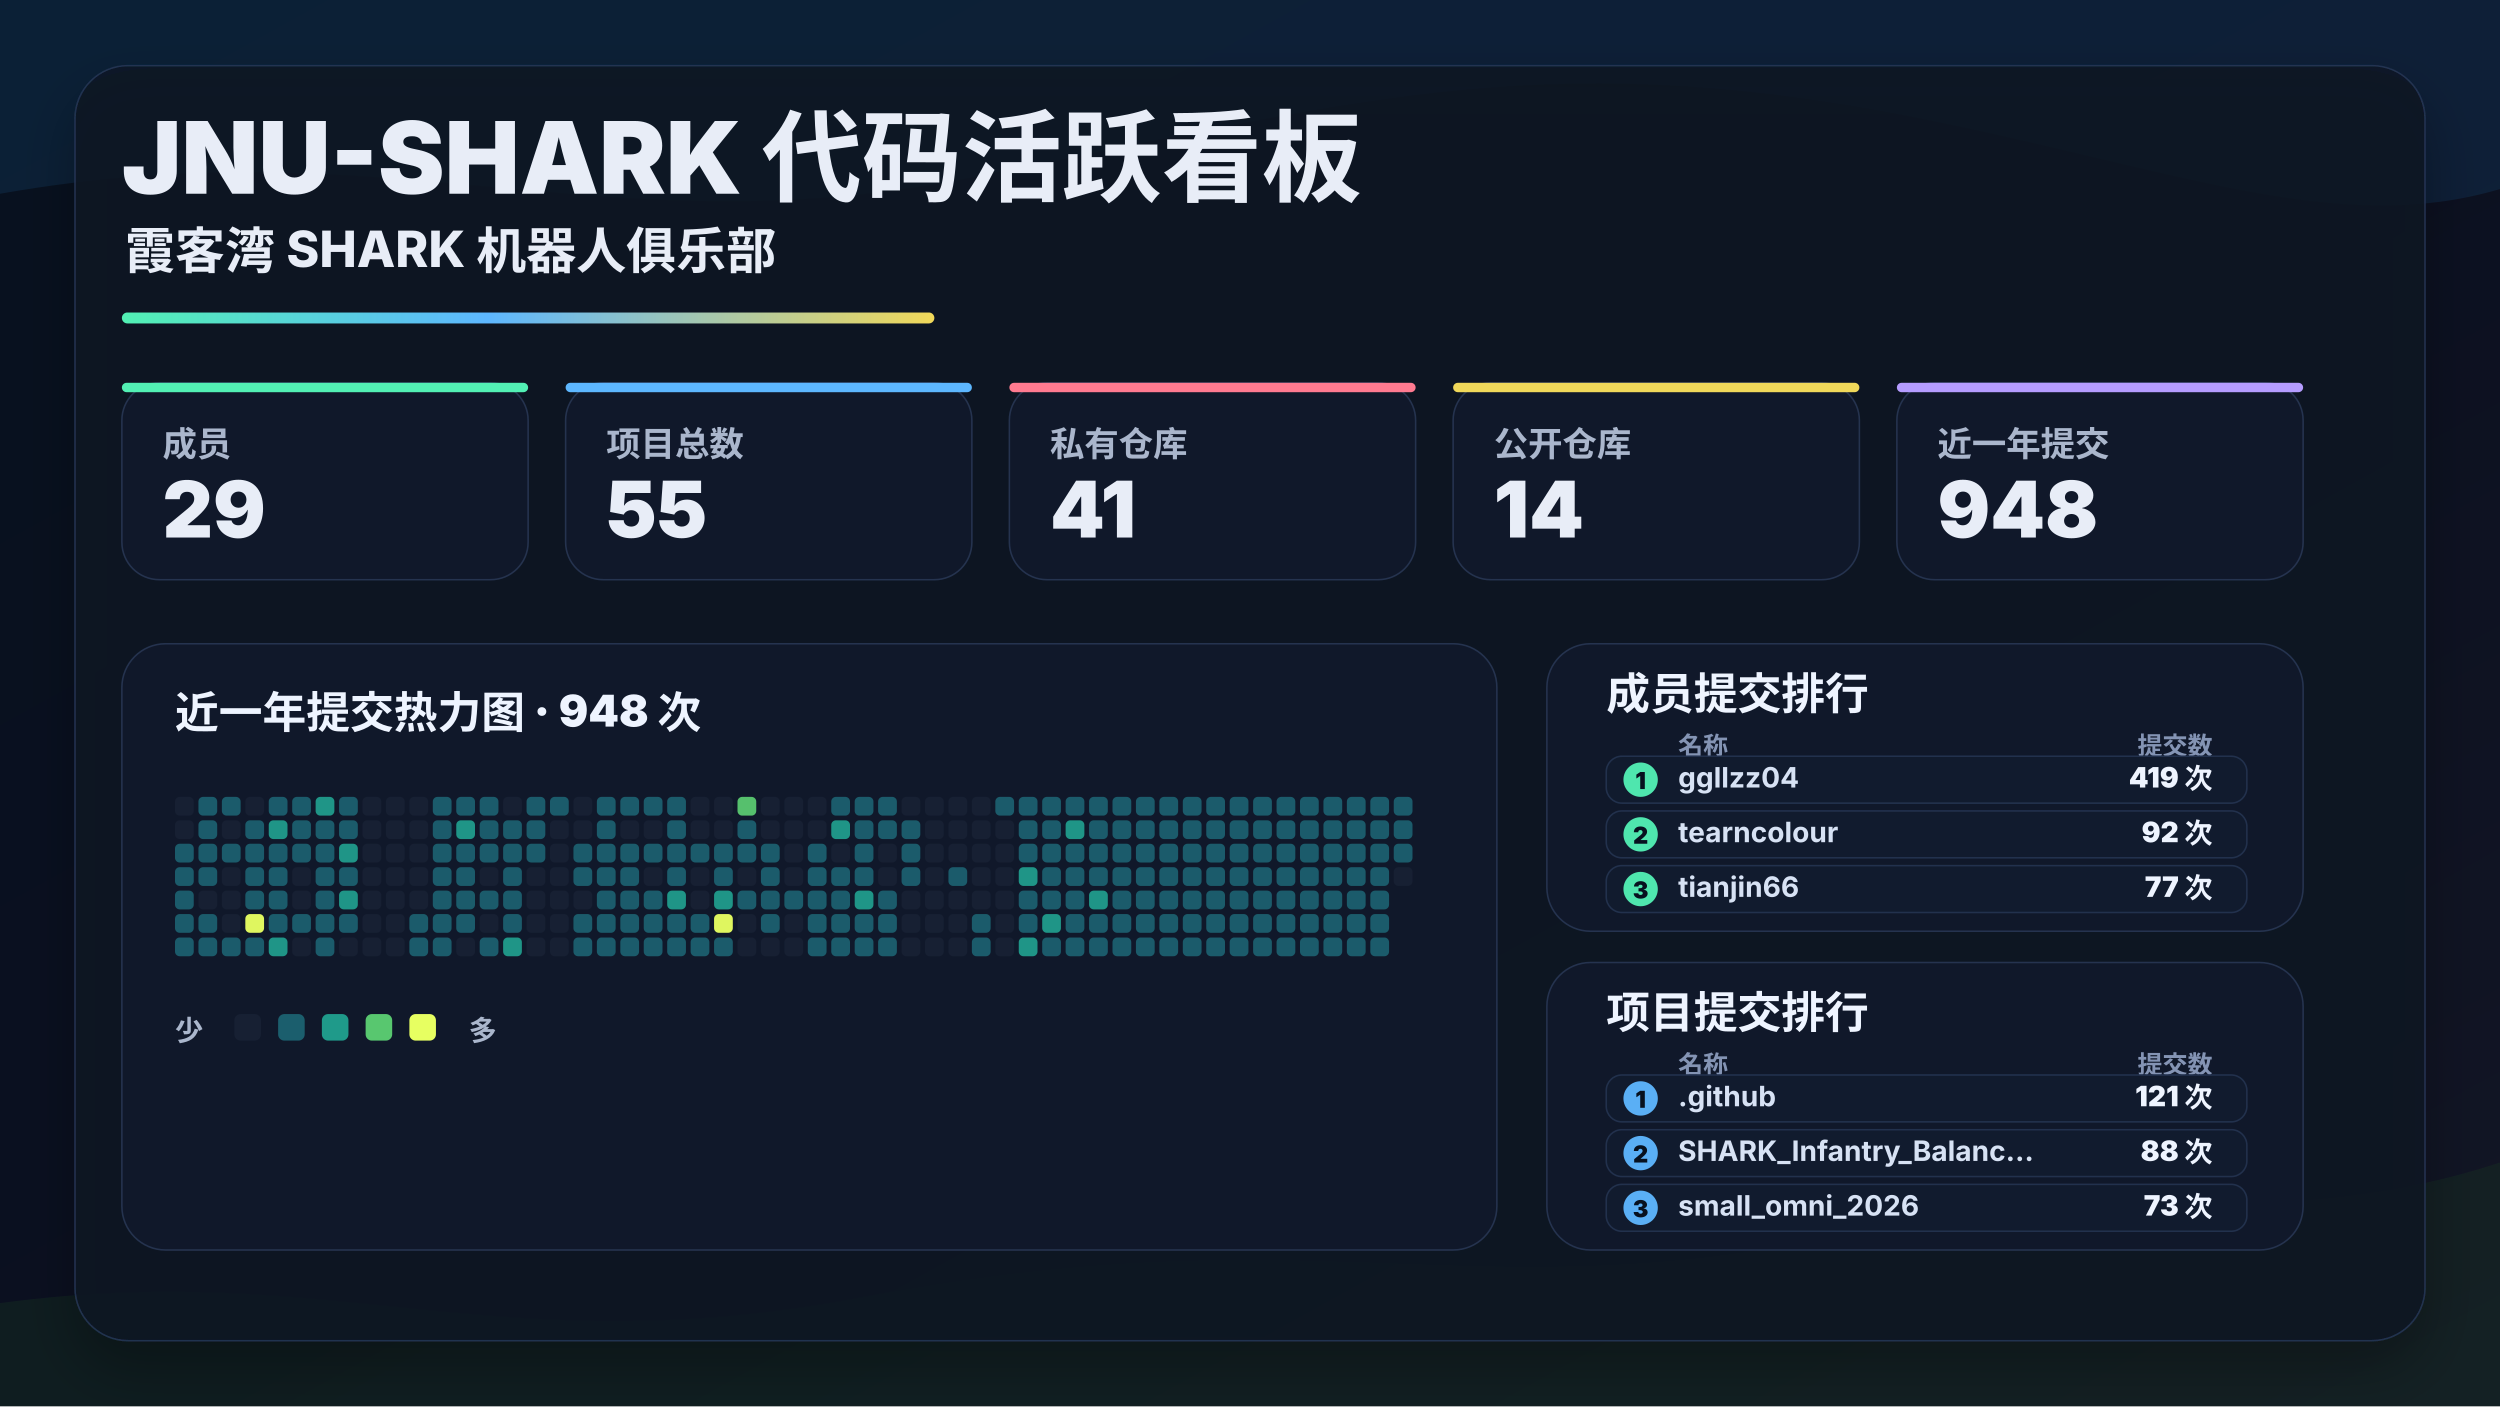
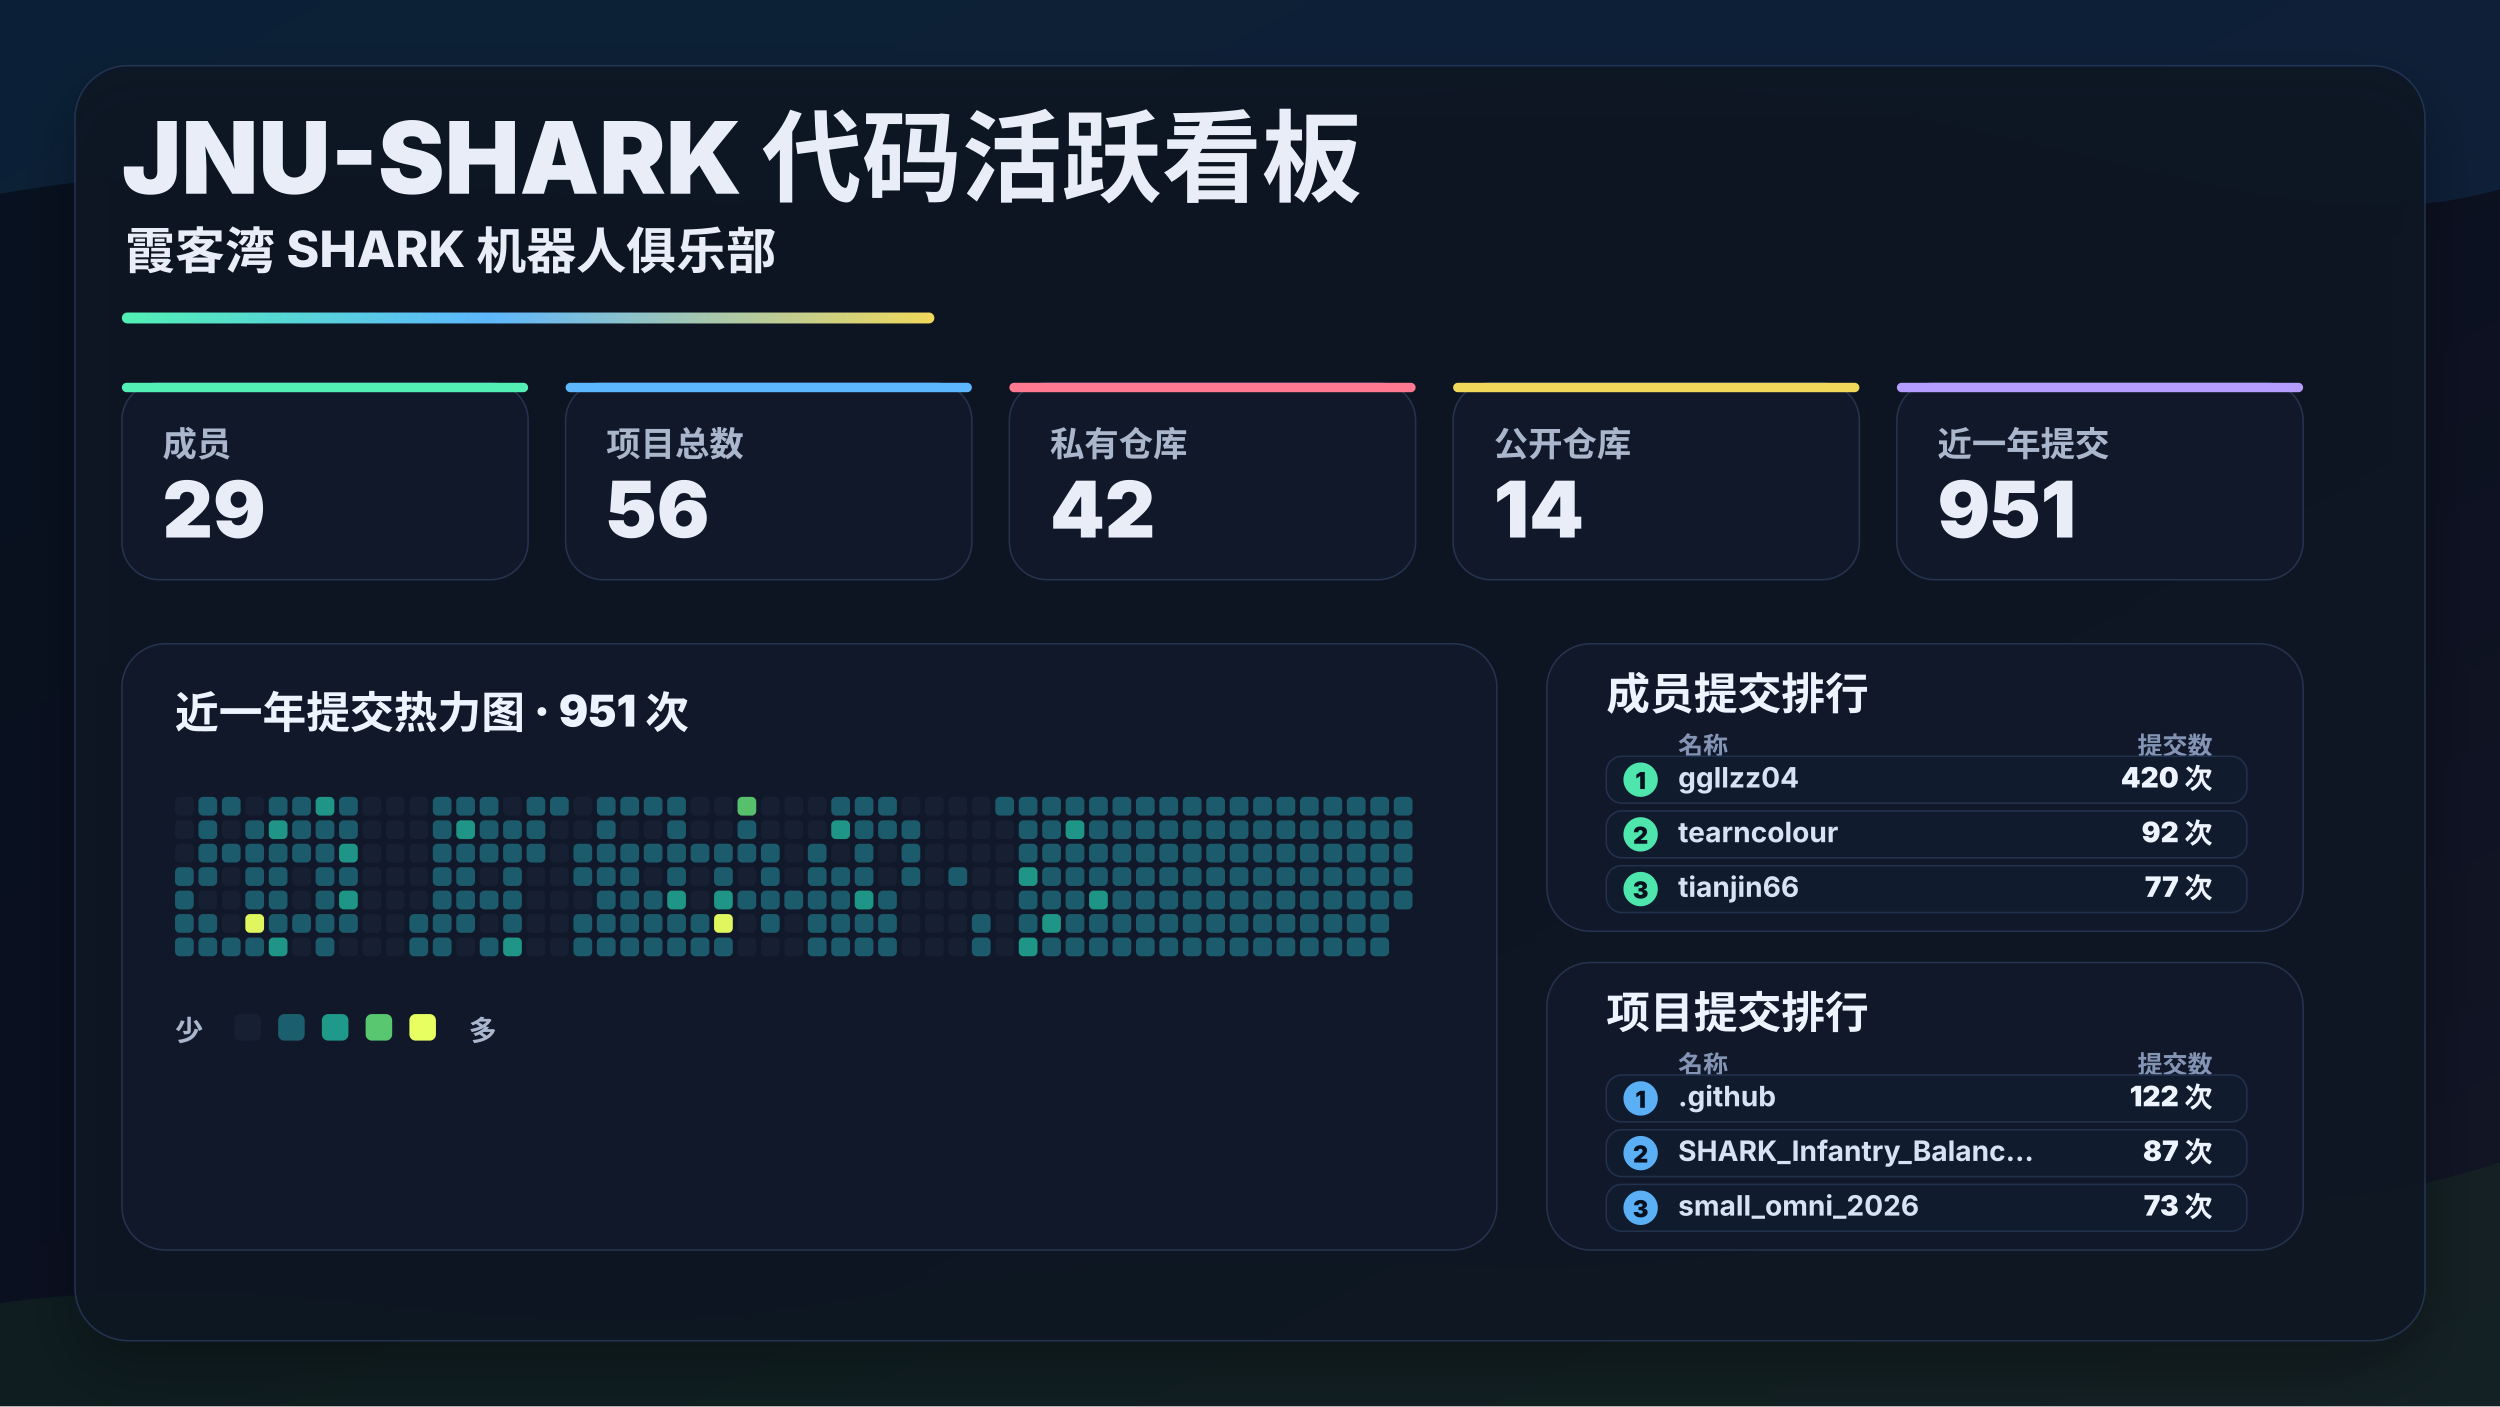
<svg xmlns="http://www.w3.org/2000/svg" width="1600" height="900" viewBox="0 0 1600 900" role="img" aria-labelledby="title desc">
  <defs>
    <linearGradient id="bg" x1="0" y1="0" x2="1" y2="1">
      <stop offset="0" stop-color="#07111f" />
      <stop offset="0.52" stop-color="#0b1020" />
      <stop offset="1" stop-color="#131625" />
    </linearGradient>
    <linearGradient id="hero" x1="0" y1="0" x2="1" y2="0">
      <stop offset="0" stop-color="#52f0b4" />
      <stop offset="0.45" stop-color="#5db7ff" />
      <stop offset="1" stop-color="#f0d85a" />
    </linearGradient>
    <filter id="softShadow" x="-10%" y="-10%" width="120%" height="120%">
      <feDropShadow dx="0" dy="18" stdDeviation="18" flood-color="#000000" flood-opacity="0.32" />
    </filter>
  </defs>
  <style>
    text { font-family: Inter, ui-sans-serif, system-ui, -apple-system, BlinkMacSystemFont, "Segoe UI", "PingFang SC", "Microsoft YaHei", sans-serif; fill: #e8edf7; }
    .title { font-size: 64px; font-weight: 900; letter-spacing: 0; }
    .subtitle { font-size: 32px; font-weight: 780; fill: #e8edf7; }
    .label { font-size: 22px; fill: #aab6cc; font-weight: 760; }
    .stat { font-size: 50px; font-weight: 900; }
    .section-title { font-size: 28px; font-weight: 860; fill: #eef4ff; }
    .table-head { font-size: 16px; fill: #8494b4; font-weight: 720; }
    .row-name { font-size: 18px; fill: #d7e2f4; font-weight: 720; }
    .row-value { font-size: 18px; fill: #eef4ff; font-weight: 860; }
    .rank { font-size: 15px; fill: #07111f; font-weight: 900; }
    .tiny { font-size: 18px; fill: #aab6cc; font-weight: 620; }
  </style>
  <rect width="1600" height="900" fill="url(#bg)" />
  <path d="M0 124 C250 80 385 160 620 114 C860 67 982 28 1220 74 C1392 108 1495 152 1600 121 L1600 0 L0 0 Z" fill="#12385c" opacity="0.38" />
  <path d="M0 834 C216 805 318 875 553 830 C835 776 935 837 1160 794 C1350 758 1464 789 1600 744 L1600 900 L0 900 Z" fill="#173622" opacity="0.36" />
  <g filter="url(#softShadow)">
    <rect x="48" y="42" width="1504" height="816" rx="34" fill="#0b1324" opacity="0.88" stroke="#263654" />
  </g>
  <text x="78" y="124" class="title">JNU-SHARK 代码活跃看板</text>
  <text x="80" y="172" class="subtitle">霞客湾 SHARK 机器人俱乐部</text>
  <rect x="78" y="200" width="520" height="7" rx="3.5" fill="url(#hero)" />
  <g>
    <rect x="78" y="245" width="260" height="126" rx="24" fill="#10182a" stroke="#25334f" />
    <rect x="78" y="245" width="260" height="6" rx="3" fill="#52f0b4" />
    <text x="104" y="292" class="label">成员</text>
    <text x="104" y="344" class="stat">29</text>
  </g>
  <g>
    <rect x="362" y="245" width="260" height="126" rx="24" fill="#10182a" stroke="#25334f" />
    <rect x="362" y="245" width="260" height="6" rx="3" fill="#5db7ff" />
    <text x="388" y="292" class="label">项目总数</text>
-     <text x="388" y="344" class="stat">55</text>
+     <text x="388" y="344" class="stat">56</text>
  </g>
  <g>
    <rect x="646" y="245" width="260" height="126" rx="24" fill="#10182a" stroke="#25334f" />
    <rect x="646" y="245" width="260" height="6" rx="3" fill="#ff7a90" />
    <text x="672" y="292" class="label">私有仓库</text>
-     <text x="672" y="344" class="stat">41</text>
+     <text x="672" y="344" class="stat">42</text>
  </g>
  <g>
    <rect x="930" y="245" width="260" height="126" rx="24" fill="#10182a" stroke="#25334f" />
    <rect x="930" y="245" width="260" height="6" rx="3" fill="#f0d85a" />
    <text x="956" y="292" class="label">公开仓库</text>
    <text x="956" y="344" class="stat">14</text>
  </g>
  <g>
    <rect x="1214" y="245" width="260" height="126" rx="24" fill="#10182a" stroke="#25334f" />
    <rect x="1214" y="245" width="260" height="6" rx="3" fill="#b59cff" />
    <text x="1240" y="292" class="label">近一年提交</text>
-     <text x="1240" y="344" class="stat">948</text>
+     <text x="1240" y="344" class="stat">951</text>
  </g>
  <rect x="78" y="412" width="880" height="388" rx="28" fill="#10182a" stroke="#25334f" />
-   <text x="112" y="466" class="section-title">近一年提交热力图 · 948 次</text>
+   <text x="112" y="466" class="section-title">近一年提交热力图 · 951 次</text>
  <rect x="112" y="510" width="12" height="12" rx="3" fill="#172033" opacity="0.96" />
  <rect x="112" y="525" width="12" height="12" rx="3" fill="#172033" opacity="0.96" />
-   <rect x="112" y="540" width="12" height="12" rx="3" fill="#1b5e6d" opacity="0.96" />
+   <rect x="112" y="540" width="12" height="12" rx="3" fill="#172033" opacity="0.96" />
  <rect x="112" y="555" width="12" height="12" rx="3" fill="#1b5e6d" opacity="0.96" />
  <rect x="112" y="570" width="12" height="12" rx="3" fill="#1b5e6d" opacity="0.96" />
  <rect x="112" y="585" width="12" height="12" rx="3" fill="#1b5e6d" opacity="0.96" />
  <rect x="112" y="600" width="12" height="12" rx="3" fill="#1b5e6d" opacity="0.96" />
  <rect x="127" y="510" width="12" height="12" rx="3" fill="#1b5e6d" opacity="0.96" />
  <rect x="127" y="525" width="12" height="12" rx="3" fill="#1b5e6d" opacity="0.96" />
  <rect x="127" y="540" width="12" height="12" rx="3" fill="#1b5e6d" opacity="0.96" />
  <rect x="127" y="555" width="12" height="12" rx="3" fill="#1b5e6d" opacity="0.96" />
  <rect x="127" y="570" width="12" height="12" rx="3" fill="#172033" opacity="0.96" />
  <rect x="127" y="585" width="12" height="12" rx="3" fill="#1b5e6d" opacity="0.96" />
  <rect x="127" y="600" width="12" height="12" rx="3" fill="#1b5e6d" opacity="0.96" />
  <rect x="142" y="510" width="12" height="12" rx="3" fill="#1b5e6d" opacity="0.96" />
  <rect x="142" y="525" width="12" height="12" rx="3" fill="#172033" opacity="0.96" />
  <rect x="142" y="540" width="12" height="12" rx="3" fill="#1b5e6d" opacity="0.96" />
  <rect x="142" y="555" width="12" height="12" rx="3" fill="#172033" opacity="0.96" />
  <rect x="142" y="570" width="12" height="12" rx="3" fill="#172033" opacity="0.96" />
  <rect x="142" y="585" width="12" height="12" rx="3" fill="#172033" opacity="0.96" />
  <rect x="142" y="600" width="12" height="12" rx="3" fill="#1b5e6d" opacity="0.96" />
  <rect x="157" y="510" width="12" height="12" rx="3" fill="#172033" opacity="0.96" />
  <rect x="157" y="525" width="12" height="12" rx="3" fill="#1b5e6d" opacity="0.96" />
  <rect x="157" y="540" width="12" height="12" rx="3" fill="#1b5e6d" opacity="0.96" />
  <rect x="157" y="555" width="12" height="12" rx="3" fill="#1b5e6d" opacity="0.96" />
  <rect x="157" y="570" width="12" height="12" rx="3" fill="#1b5e6d" opacity="0.96" />
  <rect x="157" y="585" width="12" height="12" rx="3" fill="#e7ff61" opacity="0.96" />
  <rect x="157" y="600" width="12" height="12" rx="3" fill="#1b5e6d" opacity="0.96" />
  <rect x="172" y="510" width="12" height="12" rx="3" fill="#1b5e6d" opacity="0.96" />
  <rect x="172" y="525" width="12" height="12" rx="3" fill="#1f9a8a" opacity="0.96" />
  <rect x="172" y="540" width="12" height="12" rx="3" fill="#1b5e6d" opacity="0.96" />
  <rect x="172" y="555" width="12" height="12" rx="3" fill="#1b5e6d" opacity="0.96" />
  <rect x="172" y="570" width="12" height="12" rx="3" fill="#1b5e6d" opacity="0.96" />
  <rect x="172" y="585" width="12" height="12" rx="3" fill="#1b5e6d" opacity="0.96" />
  <rect x="172" y="600" width="12" height="12" rx="3" fill="#1f9a8a" opacity="0.96" />
  <rect x="187" y="510" width="12" height="12" rx="3" fill="#1b5e6d" opacity="0.96" />
  <rect x="187" y="525" width="12" height="12" rx="3" fill="#1b5e6d" opacity="0.96" />
  <rect x="187" y="540" width="12" height="12" rx="3" fill="#1b5e6d" opacity="0.96" />
  <rect x="187" y="555" width="12" height="12" rx="3" fill="#172033" opacity="0.96" />
  <rect x="187" y="570" width="12" height="12" rx="3" fill="#172033" opacity="0.96" />
  <rect x="187" y="585" width="12" height="12" rx="3" fill="#1b5e6d" opacity="0.96" />
  <rect x="187" y="600" width="12" height="12" rx="3" fill="#172033" opacity="0.96" />
  <rect x="202" y="510" width="12" height="12" rx="3" fill="#1f9a8a" opacity="0.96" />
  <rect x="202" y="525" width="12" height="12" rx="3" fill="#1b5e6d" opacity="0.96" />
  <rect x="202" y="540" width="12" height="12" rx="3" fill="#1b5e6d" opacity="0.96" />
  <rect x="202" y="555" width="12" height="12" rx="3" fill="#1b5e6d" opacity="0.96" />
  <rect x="202" y="570" width="12" height="12" rx="3" fill="#1b5e6d" opacity="0.96" />
  <rect x="202" y="585" width="12" height="12" rx="3" fill="#1b5e6d" opacity="0.96" />
  <rect x="202" y="600" width="12" height="12" rx="3" fill="#1b5e6d" opacity="0.96" />
  <rect x="217" y="510" width="12" height="12" rx="3" fill="#1b5e6d" opacity="0.96" />
  <rect x="217" y="525" width="12" height="12" rx="3" fill="#1b5e6d" opacity="0.96" />
  <rect x="217" y="540" width="12" height="12" rx="3" fill="#1f9a8a" opacity="0.96" />
  <rect x="217" y="555" width="12" height="12" rx="3" fill="#1b5e6d" opacity="0.96" />
  <rect x="217" y="570" width="12" height="12" rx="3" fill="#1f9a8a" opacity="0.96" />
  <rect x="217" y="585" width="12" height="12" rx="3" fill="#1b5e6d" opacity="0.96" />
  <rect x="217" y="600" width="12" height="12" rx="3" fill="#172033" opacity="0.96" />
  <rect x="232" y="510" width="12" height="12" rx="3" fill="#172033" opacity="0.96" />
  <rect x="232" y="525" width="12" height="12" rx="3" fill="#172033" opacity="0.96" />
  <rect x="232" y="540" width="12" height="12" rx="3" fill="#172033" opacity="0.96" />
  <rect x="232" y="555" width="12" height="12" rx="3" fill="#172033" opacity="0.96" />
  <rect x="232" y="570" width="12" height="12" rx="3" fill="#172033" opacity="0.96" />
  <rect x="232" y="585" width="12" height="12" rx="3" fill="#172033" opacity="0.96" />
  <rect x="232" y="600" width="12" height="12" rx="3" fill="#172033" opacity="0.96" />
  <rect x="247" y="510" width="12" height="12" rx="3" fill="#172033" opacity="0.96" />
  <rect x="247" y="525" width="12" height="12" rx="3" fill="#172033" opacity="0.96" />
  <rect x="247" y="540" width="12" height="12" rx="3" fill="#172033" opacity="0.96" />
  <rect x="247" y="555" width="12" height="12" rx="3" fill="#172033" opacity="0.96" />
  <rect x="247" y="570" width="12" height="12" rx="3" fill="#172033" opacity="0.96" />
  <rect x="247" y="585" width="12" height="12" rx="3" fill="#172033" opacity="0.96" />
  <rect x="247" y="600" width="12" height="12" rx="3" fill="#172033" opacity="0.96" />
  <rect x="262" y="510" width="12" height="12" rx="3" fill="#172033" opacity="0.96" />
  <rect x="262" y="525" width="12" height="12" rx="3" fill="#172033" opacity="0.96" />
  <rect x="262" y="540" width="12" height="12" rx="3" fill="#172033" opacity="0.96" />
  <rect x="262" y="555" width="12" height="12" rx="3" fill="#172033" opacity="0.96" />
  <rect x="262" y="570" width="12" height="12" rx="3" fill="#172033" opacity="0.96" />
  <rect x="262" y="585" width="12" height="12" rx="3" fill="#1b5e6d" opacity="0.96" />
  <rect x="262" y="600" width="12" height="12" rx="3" fill="#1b5e6d" opacity="0.96" />
  <rect x="277" y="510" width="12" height="12" rx="3" fill="#1b5e6d" opacity="0.96" />
  <rect x="277" y="525" width="12" height="12" rx="3" fill="#1b5e6d" opacity="0.96" />
  <rect x="277" y="540" width="12" height="12" rx="3" fill="#1b5e6d" opacity="0.96" />
  <rect x="277" y="555" width="12" height="12" rx="3" fill="#1b5e6d" opacity="0.96" />
  <rect x="277" y="570" width="12" height="12" rx="3" fill="#1b5e6d" opacity="0.96" />
  <rect x="277" y="585" width="12" height="12" rx="3" fill="#1b5e6d" opacity="0.96" />
  <rect x="277" y="600" width="12" height="12" rx="3" fill="#1b5e6d" opacity="0.96" />
  <rect x="292" y="510" width="12" height="12" rx="3" fill="#1b5e6d" opacity="0.96" />
  <rect x="292" y="525" width="12" height="12" rx="3" fill="#1f9a8a" opacity="0.96" />
  <rect x="292" y="540" width="12" height="12" rx="3" fill="#1b5e6d" opacity="0.96" />
  <rect x="292" y="555" width="12" height="12" rx="3" fill="#1b5e6d" opacity="0.96" />
  <rect x="292" y="570" width="12" height="12" rx="3" fill="#1b5e6d" opacity="0.96" />
  <rect x="292" y="585" width="12" height="12" rx="3" fill="#1b5e6d" opacity="0.96" />
  <rect x="292" y="600" width="12" height="12" rx="3" fill="#172033" opacity="0.96" />
  <rect x="307" y="510" width="12" height="12" rx="3" fill="#1b5e6d" opacity="0.96" />
  <rect x="307" y="525" width="12" height="12" rx="3" fill="#1b5e6d" opacity="0.96" />
  <rect x="307" y="540" width="12" height="12" rx="3" fill="#1b5e6d" opacity="0.96" />
  <rect x="307" y="555" width="12" height="12" rx="3" fill="#172033" opacity="0.96" />
  <rect x="307" y="570" width="12" height="12" rx="3" fill="#1b5e6d" opacity="0.96" />
  <rect x="307" y="585" width="12" height="12" rx="3" fill="#172033" opacity="0.96" />
  <rect x="307" y="600" width="12" height="12" rx="3" fill="#1b5e6d" opacity="0.96" />
  <rect x="322" y="510" width="12" height="12" rx="3" fill="#172033" opacity="0.96" />
  <rect x="322" y="525" width="12" height="12" rx="3" fill="#1b5e6d" opacity="0.96" />
  <rect x="322" y="540" width="12" height="12" rx="3" fill="#1b5e6d" opacity="0.96" />
  <rect x="322" y="555" width="12" height="12" rx="3" fill="#1b5e6d" opacity="0.96" />
  <rect x="322" y="570" width="12" height="12" rx="3" fill="#1b5e6d" opacity="0.96" />
  <rect x="322" y="585" width="12" height="12" rx="3" fill="#1b5e6d" opacity="0.96" />
  <rect x="322" y="600" width="12" height="12" rx="3" fill="#1f9a8a" opacity="0.96" />
  <rect x="337" y="510" width="12" height="12" rx="3" fill="#1b5e6d" opacity="0.96" />
  <rect x="337" y="525" width="12" height="12" rx="3" fill="#1b5e6d" opacity="0.96" />
  <rect x="337" y="540" width="12" height="12" rx="3" fill="#1b5e6d" opacity="0.96" />
  <rect x="337" y="555" width="12" height="12" rx="3" fill="#172033" opacity="0.96" />
  <rect x="337" y="570" width="12" height="12" rx="3" fill="#172033" opacity="0.96" />
  <rect x="337" y="585" width="12" height="12" rx="3" fill="#172033" opacity="0.96" />
  <rect x="337" y="600" width="12" height="12" rx="3" fill="#172033" opacity="0.96" />
  <rect x="352" y="510" width="12" height="12" rx="3" fill="#1b5e6d" opacity="0.96" />
  <rect x="352" y="525" width="12" height="12" rx="3" fill="#172033" opacity="0.96" />
  <rect x="352" y="540" width="12" height="12" rx="3" fill="#172033" opacity="0.96" />
  <rect x="352" y="555" width="12" height="12" rx="3" fill="#172033" opacity="0.96" />
  <rect x="352" y="570" width="12" height="12" rx="3" fill="#172033" opacity="0.96" />
  <rect x="352" y="585" width="12" height="12" rx="3" fill="#172033" opacity="0.96" />
  <rect x="352" y="600" width="12" height="12" rx="3" fill="#172033" opacity="0.96" />
  <rect x="367" y="510" width="12" height="12" rx="3" fill="#172033" opacity="0.96" />
  <rect x="367" y="525" width="12" height="12" rx="3" fill="#172033" opacity="0.96" />
  <rect x="367" y="540" width="12" height="12" rx="3" fill="#1b5e6d" opacity="0.96" />
  <rect x="367" y="555" width="12" height="12" rx="3" fill="#1b5e6d" opacity="0.96" />
  <rect x="367" y="570" width="12" height="12" rx="3" fill="#172033" opacity="0.96" />
  <rect x="367" y="585" width="12" height="12" rx="3" fill="#1b5e6d" opacity="0.96" />
  <rect x="367" y="600" width="12" height="12" rx="3" fill="#1b5e6d" opacity="0.96" />
  <rect x="382" y="510" width="12" height="12" rx="3" fill="#1b5e6d" opacity="0.96" />
  <rect x="382" y="525" width="12" height="12" rx="3" fill="#1b5e6d" opacity="0.96" />
  <rect x="382" y="540" width="12" height="12" rx="3" fill="#1b5e6d" opacity="0.96" />
  <rect x="382" y="555" width="12" height="12" rx="3" fill="#1b5e6d" opacity="0.96" />
  <rect x="382" y="570" width="12" height="12" rx="3" fill="#1b5e6d" opacity="0.96" />
  <rect x="382" y="585" width="12" height="12" rx="3" fill="#1b5e6d" opacity="0.96" />
  <rect x="382" y="600" width="12" height="12" rx="3" fill="#1b5e6d" opacity="0.96" />
  <rect x="397" y="510" width="12" height="12" rx="3" fill="#1b5e6d" opacity="0.96" />
  <rect x="397" y="525" width="12" height="12" rx="3" fill="#172033" opacity="0.96" />
  <rect x="397" y="540" width="12" height="12" rx="3" fill="#1b5e6d" opacity="0.96" />
  <rect x="397" y="555" width="12" height="12" rx="3" fill="#1b5e6d" opacity="0.96" />
  <rect x="397" y="570" width="12" height="12" rx="3" fill="#1b5e6d" opacity="0.96" />
  <rect x="397" y="585" width="12" height="12" rx="3" fill="#1b5e6d" opacity="0.96" />
  <rect x="397" y="600" width="12" height="12" rx="3" fill="#1b5e6d" opacity="0.96" />
  <rect x="412" y="510" width="12" height="12" rx="3" fill="#1b5e6d" opacity="0.96" />
  <rect x="412" y="525" width="12" height="12" rx="3" fill="#172033" opacity="0.96" />
  <rect x="412" y="540" width="12" height="12" rx="3" fill="#1b5e6d" opacity="0.96" />
  <rect x="412" y="555" width="12" height="12" rx="3" fill="#172033" opacity="0.96" />
  <rect x="412" y="570" width="12" height="12" rx="3" fill="#1b5e6d" opacity="0.96" />
  <rect x="412" y="585" width="12" height="12" rx="3" fill="#1b5e6d" opacity="0.96" />
  <rect x="412" y="600" width="12" height="12" rx="3" fill="#1b5e6d" opacity="0.96" />
  <rect x="427" y="510" width="12" height="12" rx="3" fill="#1b5e6d" opacity="0.96" />
  <rect x="427" y="525" width="12" height="12" rx="3" fill="#1b5e6d" opacity="0.96" />
  <rect x="427" y="540" width="12" height="12" rx="3" fill="#1b5e6d" opacity="0.96" />
  <rect x="427" y="555" width="12" height="12" rx="3" fill="#1b5e6d" opacity="0.96" />
  <rect x="427" y="570" width="12" height="12" rx="3" fill="#1f9a8a" opacity="0.96" />
  <rect x="427" y="585" width="12" height="12" rx="3" fill="#1b5e6d" opacity="0.96" />
  <rect x="427" y="600" width="12" height="12" rx="3" fill="#1b5e6d" opacity="0.96" />
  <rect x="442" y="510" width="12" height="12" rx="3" fill="#172033" opacity="0.96" />
  <rect x="442" y="525" width="12" height="12" rx="3" fill="#172033" opacity="0.96" />
  <rect x="442" y="540" width="12" height="12" rx="3" fill="#1b5e6d" opacity="0.96" />
  <rect x="442" y="555" width="12" height="12" rx="3" fill="#172033" opacity="0.96" />
  <rect x="442" y="570" width="12" height="12" rx="3" fill="#172033" opacity="0.96" />
  <rect x="442" y="585" width="12" height="12" rx="3" fill="#1b5e6d" opacity="0.96" />
  <rect x="442" y="600" width="12" height="12" rx="3" fill="#1b5e6d" opacity="0.96" />
  <rect x="457" y="510" width="12" height="12" rx="3" fill="#172033" opacity="0.96" />
  <rect x="457" y="525" width="12" height="12" rx="3" fill="#172033" opacity="0.96" />
  <rect x="457" y="540" width="12" height="12" rx="3" fill="#1b5e6d" opacity="0.96" />
  <rect x="457" y="555" width="12" height="12" rx="3" fill="#1b5e6d" opacity="0.96" />
  <rect x="457" y="570" width="12" height="12" rx="3" fill="#1f9a8a" opacity="0.96" />
  <rect x="457" y="585" width="12" height="12" rx="3" fill="#e7ff61" opacity="0.96" />
  <rect x="457" y="600" width="12" height="12" rx="3" fill="#1b5e6d" opacity="0.96" />
  <rect x="472" y="510" width="12" height="12" rx="3" fill="#58c76f" opacity="0.96" />
  <rect x="472" y="525" width="12" height="12" rx="3" fill="#1b5e6d" opacity="0.96" />
  <rect x="472" y="540" width="12" height="12" rx="3" fill="#1b5e6d" opacity="0.96" />
  <rect x="472" y="555" width="12" height="12" rx="3" fill="#172033" opacity="0.96" />
  <rect x="472" y="570" width="12" height="12" rx="3" fill="#1b5e6d" opacity="0.96" />
  <rect x="472" y="585" width="12" height="12" rx="3" fill="#172033" opacity="0.96" />
  <rect x="472" y="600" width="12" height="12" rx="3" fill="#172033" opacity="0.96" />
  <rect x="487" y="510" width="12" height="12" rx="3" fill="#172033" opacity="0.96" />
  <rect x="487" y="525" width="12" height="12" rx="3" fill="#172033" opacity="0.96" />
  <rect x="487" y="540" width="12" height="12" rx="3" fill="#1b5e6d" opacity="0.96" />
  <rect x="487" y="555" width="12" height="12" rx="3" fill="#1b5e6d" opacity="0.96" />
  <rect x="487" y="570" width="12" height="12" rx="3" fill="#1b5e6d" opacity="0.96" />
  <rect x="487" y="585" width="12" height="12" rx="3" fill="#1b5e6d" opacity="0.96" />
  <rect x="487" y="600" width="12" height="12" rx="3" fill="#172033" opacity="0.96" />
  <rect x="502" y="510" width="12" height="12" rx="3" fill="#172033" opacity="0.96" />
  <rect x="502" y="525" width="12" height="12" rx="3" fill="#172033" opacity="0.96" />
  <rect x="502" y="540" width="12" height="12" rx="3" fill="#172033" opacity="0.96" />
  <rect x="502" y="555" width="12" height="12" rx="3" fill="#172033" opacity="0.96" />
  <rect x="502" y="570" width="12" height="12" rx="3" fill="#1b5e6d" opacity="0.96" />
  <rect x="502" y="585" width="12" height="12" rx="3" fill="#172033" opacity="0.96" />
  <rect x="502" y="600" width="12" height="12" rx="3" fill="#172033" opacity="0.96" />
  <rect x="517" y="510" width="12" height="12" rx="3" fill="#172033" opacity="0.96" />
  <rect x="517" y="525" width="12" height="12" rx="3" fill="#172033" opacity="0.96" />
  <rect x="517" y="540" width="12" height="12" rx="3" fill="#1b5e6d" opacity="0.96" />
  <rect x="517" y="555" width="12" height="12" rx="3" fill="#1b5e6d" opacity="0.96" />
  <rect x="517" y="570" width="12" height="12" rx="3" fill="#1b5e6d" opacity="0.96" />
  <rect x="517" y="585" width="12" height="12" rx="3" fill="#1b5e6d" opacity="0.96" />
  <rect x="517" y="600" width="12" height="12" rx="3" fill="#1b5e6d" opacity="0.96" />
  <rect x="532" y="510" width="12" height="12" rx="3" fill="#1b5e6d" opacity="0.96" />
  <rect x="532" y="525" width="12" height="12" rx="3" fill="#1f9a8a" opacity="0.96" />
  <rect x="532" y="540" width="12" height="12" rx="3" fill="#172033" opacity="0.96" />
  <rect x="532" y="555" width="12" height="12" rx="3" fill="#1b5e6d" opacity="0.96" />
  <rect x="532" y="570" width="12" height="12" rx="3" fill="#1b5e6d" opacity="0.96" />
  <rect x="532" y="585" width="12" height="12" rx="3" fill="#1b5e6d" opacity="0.96" />
  <rect x="532" y="600" width="12" height="12" rx="3" fill="#1b5e6d" opacity="0.96" />
  <rect x="547" y="510" width="12" height="12" rx="3" fill="#1b5e6d" opacity="0.96" />
  <rect x="547" y="525" width="12" height="12" rx="3" fill="#1b5e6d" opacity="0.96" />
  <rect x="547" y="540" width="12" height="12" rx="3" fill="#1b5e6d" opacity="0.96" />
  <rect x="547" y="555" width="12" height="12" rx="3" fill="#1b5e6d" opacity="0.96" />
  <rect x="547" y="570" width="12" height="12" rx="3" fill="#1f9a8a" opacity="0.96" />
  <rect x="547" y="585" width="12" height="12" rx="3" fill="#1b5e6d" opacity="0.96" />
  <rect x="547" y="600" width="12" height="12" rx="3" fill="#1b5e6d" opacity="0.96" />
  <rect x="562" y="510" width="12" height="12" rx="3" fill="#1b5e6d" opacity="0.96" />
  <rect x="562" y="525" width="12" height="12" rx="3" fill="#1b5e6d" opacity="0.96" />
  <rect x="562" y="540" width="12" height="12" rx="3" fill="#172033" opacity="0.96" />
  <rect x="562" y="555" width="12" height="12" rx="3" fill="#172033" opacity="0.96" />
  <rect x="562" y="570" width="12" height="12" rx="3" fill="#1b5e6d" opacity="0.96" />
  <rect x="562" y="585" width="12" height="12" rx="3" fill="#1b5e6d" opacity="0.96" />
  <rect x="562" y="600" width="12" height="12" rx="3" fill="#1b5e6d" opacity="0.96" />
  <rect x="577" y="510" width="12" height="12" rx="3" fill="#172033" opacity="0.96" />
  <rect x="577" y="525" width="12" height="12" rx="3" fill="#1b5e6d" opacity="0.96" />
  <rect x="577" y="540" width="12" height="12" rx="3" fill="#1b5e6d" opacity="0.96" />
  <rect x="577" y="555" width="12" height="12" rx="3" fill="#1b5e6d" opacity="0.96" />
  <rect x="577" y="570" width="12" height="12" rx="3" fill="#172033" opacity="0.96" />
  <rect x="577" y="585" width="12" height="12" rx="3" fill="#172033" opacity="0.96" />
  <rect x="577" y="600" width="12" height="12" rx="3" fill="#172033" opacity="0.96" />
  <rect x="592" y="510" width="12" height="12" rx="3" fill="#172033" opacity="0.96" />
  <rect x="592" y="525" width="12" height="12" rx="3" fill="#172033" opacity="0.96" />
  <rect x="592" y="540" width="12" height="12" rx="3" fill="#172033" opacity="0.96" />
  <rect x="592" y="555" width="12" height="12" rx="3" fill="#172033" opacity="0.96" />
  <rect x="592" y="570" width="12" height="12" rx="3" fill="#172033" opacity="0.96" />
  <rect x="592" y="585" width="12" height="12" rx="3" fill="#172033" opacity="0.96" />
  <rect x="592" y="600" width="12" height="12" rx="3" fill="#172033" opacity="0.96" />
  <rect x="607" y="510" width="12" height="12" rx="3" fill="#172033" opacity="0.96" />
  <rect x="607" y="525" width="12" height="12" rx="3" fill="#172033" opacity="0.96" />
  <rect x="607" y="540" width="12" height="12" rx="3" fill="#172033" opacity="0.96" />
  <rect x="607" y="555" width="12" height="12" rx="3" fill="#1b5e6d" opacity="0.96" />
  <rect x="607" y="570" width="12" height="12" rx="3" fill="#172033" opacity="0.96" />
  <rect x="607" y="585" width="12" height="12" rx="3" fill="#172033" opacity="0.96" />
  <rect x="607" y="600" width="12" height="12" rx="3" fill="#172033" opacity="0.96" />
  <rect x="622" y="510" width="12" height="12" rx="3" fill="#172033" opacity="0.96" />
  <rect x="622" y="525" width="12" height="12" rx="3" fill="#172033" opacity="0.96" />
  <rect x="622" y="540" width="12" height="12" rx="3" fill="#172033" opacity="0.96" />
  <rect x="622" y="555" width="12" height="12" rx="3" fill="#172033" opacity="0.96" />
  <rect x="622" y="570" width="12" height="12" rx="3" fill="#172033" opacity="0.96" />
  <rect x="622" y="585" width="12" height="12" rx="3" fill="#1b5e6d" opacity="0.96" />
  <rect x="622" y="600" width="12" height="12" rx="3" fill="#1b5e6d" opacity="0.96" />
  <rect x="637" y="510" width="12" height="12" rx="3" fill="#1b5e6d" opacity="0.96" />
  <rect x="637" y="525" width="12" height="12" rx="3" fill="#172033" opacity="0.96" />
  <rect x="637" y="540" width="12" height="12" rx="3" fill="#172033" opacity="0.96" />
  <rect x="637" y="555" width="12" height="12" rx="3" fill="#172033" opacity="0.96" />
  <rect x="637" y="570" width="12" height="12" rx="3" fill="#172033" opacity="0.96" />
  <rect x="637" y="585" width="12" height="12" rx="3" fill="#172033" opacity="0.96" />
  <rect x="637" y="600" width="12" height="12" rx="3" fill="#172033" opacity="0.96" />
  <rect x="652" y="510" width="12" height="12" rx="3" fill="#1b5e6d" opacity="0.96" />
  <rect x="652" y="525" width="12" height="12" rx="3" fill="#1b5e6d" opacity="0.96" />
  <rect x="652" y="540" width="12" height="12" rx="3" fill="#1b5e6d" opacity="0.96" />
  <rect x="652" y="555" width="12" height="12" rx="3" fill="#1f9a8a" opacity="0.96" />
  <rect x="652" y="570" width="12" height="12" rx="3" fill="#1b5e6d" opacity="0.96" />
  <rect x="652" y="585" width="12" height="12" rx="3" fill="#1b5e6d" opacity="0.96" />
  <rect x="652" y="600" width="12" height="12" rx="3" fill="#1f9a8a" opacity="0.96" />
  <rect x="667" y="510" width="12" height="12" rx="3" fill="#1b5e6d" opacity="0.96" />
  <rect x="667" y="525" width="12" height="12" rx="3" fill="#1b5e6d" opacity="0.96" />
  <rect x="667" y="540" width="12" height="12" rx="3" fill="#1b5e6d" opacity="0.96" />
  <rect x="667" y="555" width="12" height="12" rx="3" fill="#1b5e6d" opacity="0.96" />
  <rect x="667" y="570" width="12" height="12" rx="3" fill="#1b5e6d" opacity="0.96" />
  <rect x="667" y="585" width="12" height="12" rx="3" fill="#1f9a8a" opacity="0.96" />
  <rect x="667" y="600" width="12" height="12" rx="3" fill="#1b5e6d" opacity="0.96" />
  <rect x="682" y="510" width="12" height="12" rx="3" fill="#1b5e6d" opacity="0.96" />
  <rect x="682" y="525" width="12" height="12" rx="3" fill="#1f9a8a" opacity="0.96" />
  <rect x="682" y="540" width="12" height="12" rx="3" fill="#1b5e6d" opacity="0.96" />
  <rect x="682" y="555" width="12" height="12" rx="3" fill="#1b5e6d" opacity="0.96" />
  <rect x="682" y="570" width="12" height="12" rx="3" fill="#1b5e6d" opacity="0.96" />
  <rect x="682" y="585" width="12" height="12" rx="3" fill="#1b5e6d" opacity="0.96" />
  <rect x="682" y="600" width="12" height="12" rx="3" fill="#1b5e6d" opacity="0.96" />
  <rect x="697" y="510" width="12" height="12" rx="3" fill="#1b5e6d" opacity="0.96" />
  <rect x="697" y="525" width="12" height="12" rx="3" fill="#1b5e6d" opacity="0.96" />
  <rect x="697" y="540" width="12" height="12" rx="3" fill="#1b5e6d" opacity="0.96" />
  <rect x="697" y="555" width="12" height="12" rx="3" fill="#1b5e6d" opacity="0.96" />
  <rect x="697" y="570" width="12" height="12" rx="3" fill="#1f9a8a" opacity="0.96" />
  <rect x="697" y="585" width="12" height="12" rx="3" fill="#1b5e6d" opacity="0.96" />
  <rect x="697" y="600" width="12" height="12" rx="3" fill="#1b5e6d" opacity="0.96" />
  <rect x="712" y="510" width="12" height="12" rx="3" fill="#1b5e6d" opacity="0.96" />
  <rect x="712" y="525" width="12" height="12" rx="3" fill="#1b5e6d" opacity="0.96" />
  <rect x="712" y="540" width="12" height="12" rx="3" fill="#1b5e6d" opacity="0.96" />
  <rect x="712" y="555" width="12" height="12" rx="3" fill="#1b5e6d" opacity="0.96" />
  <rect x="712" y="570" width="12" height="12" rx="3" fill="#1b5e6d" opacity="0.96" />
  <rect x="712" y="585" width="12" height="12" rx="3" fill="#1b5e6d" opacity="0.96" />
  <rect x="712" y="600" width="12" height="12" rx="3" fill="#1b5e6d" opacity="0.96" />
  <rect x="727" y="510" width="12" height="12" rx="3" fill="#1b5e6d" opacity="0.96" />
  <rect x="727" y="525" width="12" height="12" rx="3" fill="#1b5e6d" opacity="0.96" />
  <rect x="727" y="540" width="12" height="12" rx="3" fill="#1b5e6d" opacity="0.96" />
  <rect x="727" y="555" width="12" height="12" rx="3" fill="#1b5e6d" opacity="0.96" />
  <rect x="727" y="570" width="12" height="12" rx="3" fill="#1b5e6d" opacity="0.96" />
  <rect x="727" y="585" width="12" height="12" rx="3" fill="#1b5e6d" opacity="0.96" />
  <rect x="727" y="600" width="12" height="12" rx="3" fill="#1b5e6d" opacity="0.96" />
  <rect x="742" y="510" width="12" height="12" rx="3" fill="#1b5e6d" opacity="0.96" />
  <rect x="742" y="525" width="12" height="12" rx="3" fill="#1b5e6d" opacity="0.96" />
  <rect x="742" y="540" width="12" height="12" rx="3" fill="#1b5e6d" opacity="0.96" />
  <rect x="742" y="555" width="12" height="12" rx="3" fill="#1b5e6d" opacity="0.96" />
  <rect x="742" y="570" width="12" height="12" rx="3" fill="#1b5e6d" opacity="0.96" />
  <rect x="742" y="585" width="12" height="12" rx="3" fill="#1b5e6d" opacity="0.96" />
  <rect x="742" y="600" width="12" height="12" rx="3" fill="#1b5e6d" opacity="0.96" />
  <rect x="757" y="510" width="12" height="12" rx="3" fill="#1b5e6d" opacity="0.96" />
  <rect x="757" y="525" width="12" height="12" rx="3" fill="#1b5e6d" opacity="0.96" />
  <rect x="757" y="540" width="12" height="12" rx="3" fill="#1b5e6d" opacity="0.96" />
  <rect x="757" y="555" width="12" height="12" rx="3" fill="#1b5e6d" opacity="0.96" />
  <rect x="757" y="570" width="12" height="12" rx="3" fill="#1b5e6d" opacity="0.96" />
  <rect x="757" y="585" width="12" height="12" rx="3" fill="#1b5e6d" opacity="0.96" />
  <rect x="757" y="600" width="12" height="12" rx="3" fill="#1b5e6d" opacity="0.96" />
  <rect x="772" y="510" width="12" height="12" rx="3" fill="#1b5e6d" opacity="0.96" />
  <rect x="772" y="525" width="12" height="12" rx="3" fill="#1b5e6d" opacity="0.96" />
  <rect x="772" y="540" width="12" height="12" rx="3" fill="#1b5e6d" opacity="0.96" />
  <rect x="772" y="555" width="12" height="12" rx="3" fill="#1b5e6d" opacity="0.96" />
  <rect x="772" y="570" width="12" height="12" rx="3" fill="#1b5e6d" opacity="0.96" />
  <rect x="772" y="585" width="12" height="12" rx="3" fill="#1b5e6d" opacity="0.96" />
  <rect x="772" y="600" width="12" height="12" rx="3" fill="#1b5e6d" opacity="0.96" />
  <rect x="787" y="510" width="12" height="12" rx="3" fill="#1b5e6d" opacity="0.96" />
  <rect x="787" y="525" width="12" height="12" rx="3" fill="#1b5e6d" opacity="0.96" />
  <rect x="787" y="540" width="12" height="12" rx="3" fill="#1b5e6d" opacity="0.96" />
  <rect x="787" y="555" width="12" height="12" rx="3" fill="#1b5e6d" opacity="0.96" />
  <rect x="787" y="570" width="12" height="12" rx="3" fill="#1b5e6d" opacity="0.96" />
  <rect x="787" y="585" width="12" height="12" rx="3" fill="#1b5e6d" opacity="0.96" />
  <rect x="787" y="600" width="12" height="12" rx="3" fill="#1b5e6d" opacity="0.96" />
  <rect x="802" y="510" width="12" height="12" rx="3" fill="#1b5e6d" opacity="0.96" />
  <rect x="802" y="525" width="12" height="12" rx="3" fill="#1b5e6d" opacity="0.96" />
  <rect x="802" y="540" width="12" height="12" rx="3" fill="#1b5e6d" opacity="0.96" />
  <rect x="802" y="555" width="12" height="12" rx="3" fill="#1b5e6d" opacity="0.96" />
  <rect x="802" y="570" width="12" height="12" rx="3" fill="#1b5e6d" opacity="0.96" />
  <rect x="802" y="585" width="12" height="12" rx="3" fill="#1b5e6d" opacity="0.96" />
  <rect x="802" y="600" width="12" height="12" rx="3" fill="#1b5e6d" opacity="0.96" />
  <rect x="817" y="510" width="12" height="12" rx="3" fill="#1b5e6d" opacity="0.96" />
  <rect x="817" y="525" width="12" height="12" rx="3" fill="#1b5e6d" opacity="0.96" />
  <rect x="817" y="540" width="12" height="12" rx="3" fill="#1b5e6d" opacity="0.96" />
  <rect x="817" y="555" width="12" height="12" rx="3" fill="#1b5e6d" opacity="0.96" />
  <rect x="817" y="570" width="12" height="12" rx="3" fill="#1b5e6d" opacity="0.96" />
  <rect x="817" y="585" width="12" height="12" rx="3" fill="#1b5e6d" opacity="0.96" />
  <rect x="817" y="600" width="12" height="12" rx="3" fill="#1b5e6d" opacity="0.96" />
  <rect x="832" y="510" width="12" height="12" rx="3" fill="#1b5e6d" opacity="0.96" />
  <rect x="832" y="525" width="12" height="12" rx="3" fill="#1b5e6d" opacity="0.96" />
  <rect x="832" y="540" width="12" height="12" rx="3" fill="#1b5e6d" opacity="0.96" />
  <rect x="832" y="555" width="12" height="12" rx="3" fill="#1b5e6d" opacity="0.96" />
  <rect x="832" y="570" width="12" height="12" rx="3" fill="#1b5e6d" opacity="0.96" />
  <rect x="832" y="585" width="12" height="12" rx="3" fill="#1b5e6d" opacity="0.96" />
  <rect x="832" y="600" width="12" height="12" rx="3" fill="#1b5e6d" opacity="0.96" />
  <rect x="847" y="510" width="12" height="12" rx="3" fill="#1b5e6d" opacity="0.96" />
  <rect x="847" y="525" width="12" height="12" rx="3" fill="#1b5e6d" opacity="0.96" />
  <rect x="847" y="540" width="12" height="12" rx="3" fill="#1b5e6d" opacity="0.96" />
  <rect x="847" y="555" width="12" height="12" rx="3" fill="#1b5e6d" opacity="0.96" />
  <rect x="847" y="570" width="12" height="12" rx="3" fill="#1b5e6d" opacity="0.96" />
  <rect x="847" y="585" width="12" height="12" rx="3" fill="#1b5e6d" opacity="0.96" />
  <rect x="847" y="600" width="12" height="12" rx="3" fill="#1b5e6d" opacity="0.96" />
  <rect x="862" y="510" width="12" height="12" rx="3" fill="#1b5e6d" opacity="0.96" />
  <rect x="862" y="525" width="12" height="12" rx="3" fill="#1b5e6d" opacity="0.96" />
  <rect x="862" y="540" width="12" height="12" rx="3" fill="#1b5e6d" opacity="0.96" />
  <rect x="862" y="555" width="12" height="12" rx="3" fill="#1b5e6d" opacity="0.96" />
  <rect x="862" y="570" width="12" height="12" rx="3" fill="#1b5e6d" opacity="0.96" />
  <rect x="862" y="585" width="12" height="12" rx="3" fill="#1b5e6d" opacity="0.96" />
  <rect x="862" y="600" width="12" height="12" rx="3" fill="#1b5e6d" opacity="0.96" />
  <rect x="877" y="510" width="12" height="12" rx="3" fill="#1b5e6d" opacity="0.96" />
  <rect x="877" y="525" width="12" height="12" rx="3" fill="#1b5e6d" opacity="0.96" />
  <rect x="877" y="540" width="12" height="12" rx="3" fill="#1b5e6d" opacity="0.96" />
  <rect x="877" y="555" width="12" height="12" rx="3" fill="#1b5e6d" opacity="0.96" />
  <rect x="877" y="570" width="12" height="12" rx="3" fill="#1b5e6d" opacity="0.96" />
  <rect x="877" y="585" width="12" height="12" rx="3" fill="#1b5e6d" opacity="0.96" />
  <rect x="877" y="600" width="12" height="12" rx="3" fill="#1b5e6d" opacity="0.96" />
  <rect x="892" y="510" width="12" height="12" rx="3" fill="#1b5e6d" opacity="0.96" />
  <rect x="892" y="525" width="12" height="12" rx="3" fill="#1b5e6d" opacity="0.96" />
  <rect x="892" y="540" width="12" height="12" rx="3" fill="#1b5e6d" opacity="0.96" />
-   <rect x="892" y="555" width="12" height="12" rx="3" fill="#172033" opacity="0.96" />
+   <rect x="892" y="555" width="12" height="12" rx="3" fill="#1b5e6d" opacity="0.96" />
+   <rect x="892" y="570" width="12" height="12" rx="3" fill="#1b5e6d" opacity="0.96" />
  <text x="112" y="666" class="tiny">少</text>
  <rect x="150" y="649" width="17" height="17" rx="4" fill="#172033" />
  <rect x="178" y="649" width="17" height="17" rx="4" fill="#1b5e6d" />
  <rect x="206" y="649" width="17" height="17" rx="4" fill="#1f9a8a" />
  <rect x="234" y="649" width="17" height="17" rx="4" fill="#58c76f" />
  <rect x="262" y="649" width="17" height="17" rx="4" fill="#e7ff61" />
  <text x="300" y="666" class="tiny">多</text>
  <rect x="990" y="412" width="484" height="184" rx="28" fill="#10182a" stroke="#25334f" />
  <text x="1028" y="454" class="section-title">成员提交排行</text>
  <text x="1074" y="483" class="table-head">名称</text>
  <text x="1416" y="483" class="table-head" text-anchor="end">提交数</text>
  <g>
    <rect x="1028" y="484" width="410" height="30" rx="10" fill="#111b2e" stroke="#22314d" />
    <circle cx="1050" cy="499" r="11" fill="#52f0b4" opacity="0.95" />
    <text x="1050" y="505" class="rank" text-anchor="middle">1</text>
    <text x="1074" y="504" class="row-name">ggllzz04</text>
-     <text x="1416" y="504" class="row-value" text-anchor="end">419 次</text>
+     <text x="1416" y="504" class="row-value" text-anchor="end">420 次</text>
  </g>
  <g>
    <rect x="1028" y="519" width="410" height="30" rx="10" fill="#111b2e" stroke="#22314d" />
    <circle cx="1050" cy="534" r="11" fill="#52f0b4" opacity="0.95" />
    <text x="1050" y="540" class="rank" text-anchor="middle">2</text>
    <text x="1074" y="539" class="row-name">tearncolour</text>
    <text x="1416" y="539" class="row-value" text-anchor="end">92 次</text>
  </g>
  <g>
    <rect x="1028" y="554" width="410" height="30" rx="10" fill="#111b2e" stroke="#22314d" />
    <circle cx="1050" cy="569" r="11" fill="#52f0b4" opacity="0.95" />
    <text x="1050" y="575" class="rank" text-anchor="middle">3</text>
    <text x="1074" y="574" class="row-name">tianjin66</text>
    <text x="1416" y="574" class="row-value" text-anchor="end">77 次</text>
  </g>
  <rect x="990" y="616" width="484" height="184" rx="28" fill="#10182a" stroke="#25334f" />
  <text x="1028" y="658" class="section-title">项目提交排行</text>
  <text x="1074" y="687" class="table-head">名称</text>
  <text x="1416" y="687" class="table-head" text-anchor="end">提交数</text>
  <g>
    <rect x="1028" y="688" width="410" height="30" rx="10" fill="#111b2e" stroke="#22314d" />
    <circle cx="1050" cy="703" r="11" fill="#5db7ff" opacity="0.95" />
    <text x="1050" y="709" class="rank" text-anchor="middle">1</text>
    <text x="1074" y="708" class="row-name">.github</text>
-     <text x="1416" y="708" class="row-value" text-anchor="end">121 次</text>
+     <text x="1416" y="708" class="row-value" text-anchor="end">122 次</text>
  </g>
  <g>
    <rect x="1028" y="723" width="410" height="30" rx="10" fill="#111b2e" stroke="#22314d" />
    <circle cx="1050" cy="738" r="11" fill="#5db7ff" opacity="0.95" />
    <text x="1050" y="744" class="rank" text-anchor="middle">2</text>
    <text x="1074" y="743" class="row-name">SHARK_Infantry_Balanc...</text>
-     <text x="1416" y="743" class="row-value" text-anchor="end">88 次</text>
+     <text x="1416" y="743" class="row-value" text-anchor="end">87 次</text>
  </g>
  <g>
    <rect x="1028" y="758" width="410" height="30" rx="10" fill="#111b2e" stroke="#22314d" />
    <circle cx="1050" cy="773" r="11" fill="#5db7ff" opacity="0.95" />
    <text x="1050" y="779" class="rank" text-anchor="middle">3</text>
    <text x="1074" y="778" class="row-name">small_omni_2026</text>
    <text x="1416" y="778" class="row-value" text-anchor="end">73 次</text>
  </g>
</svg>
